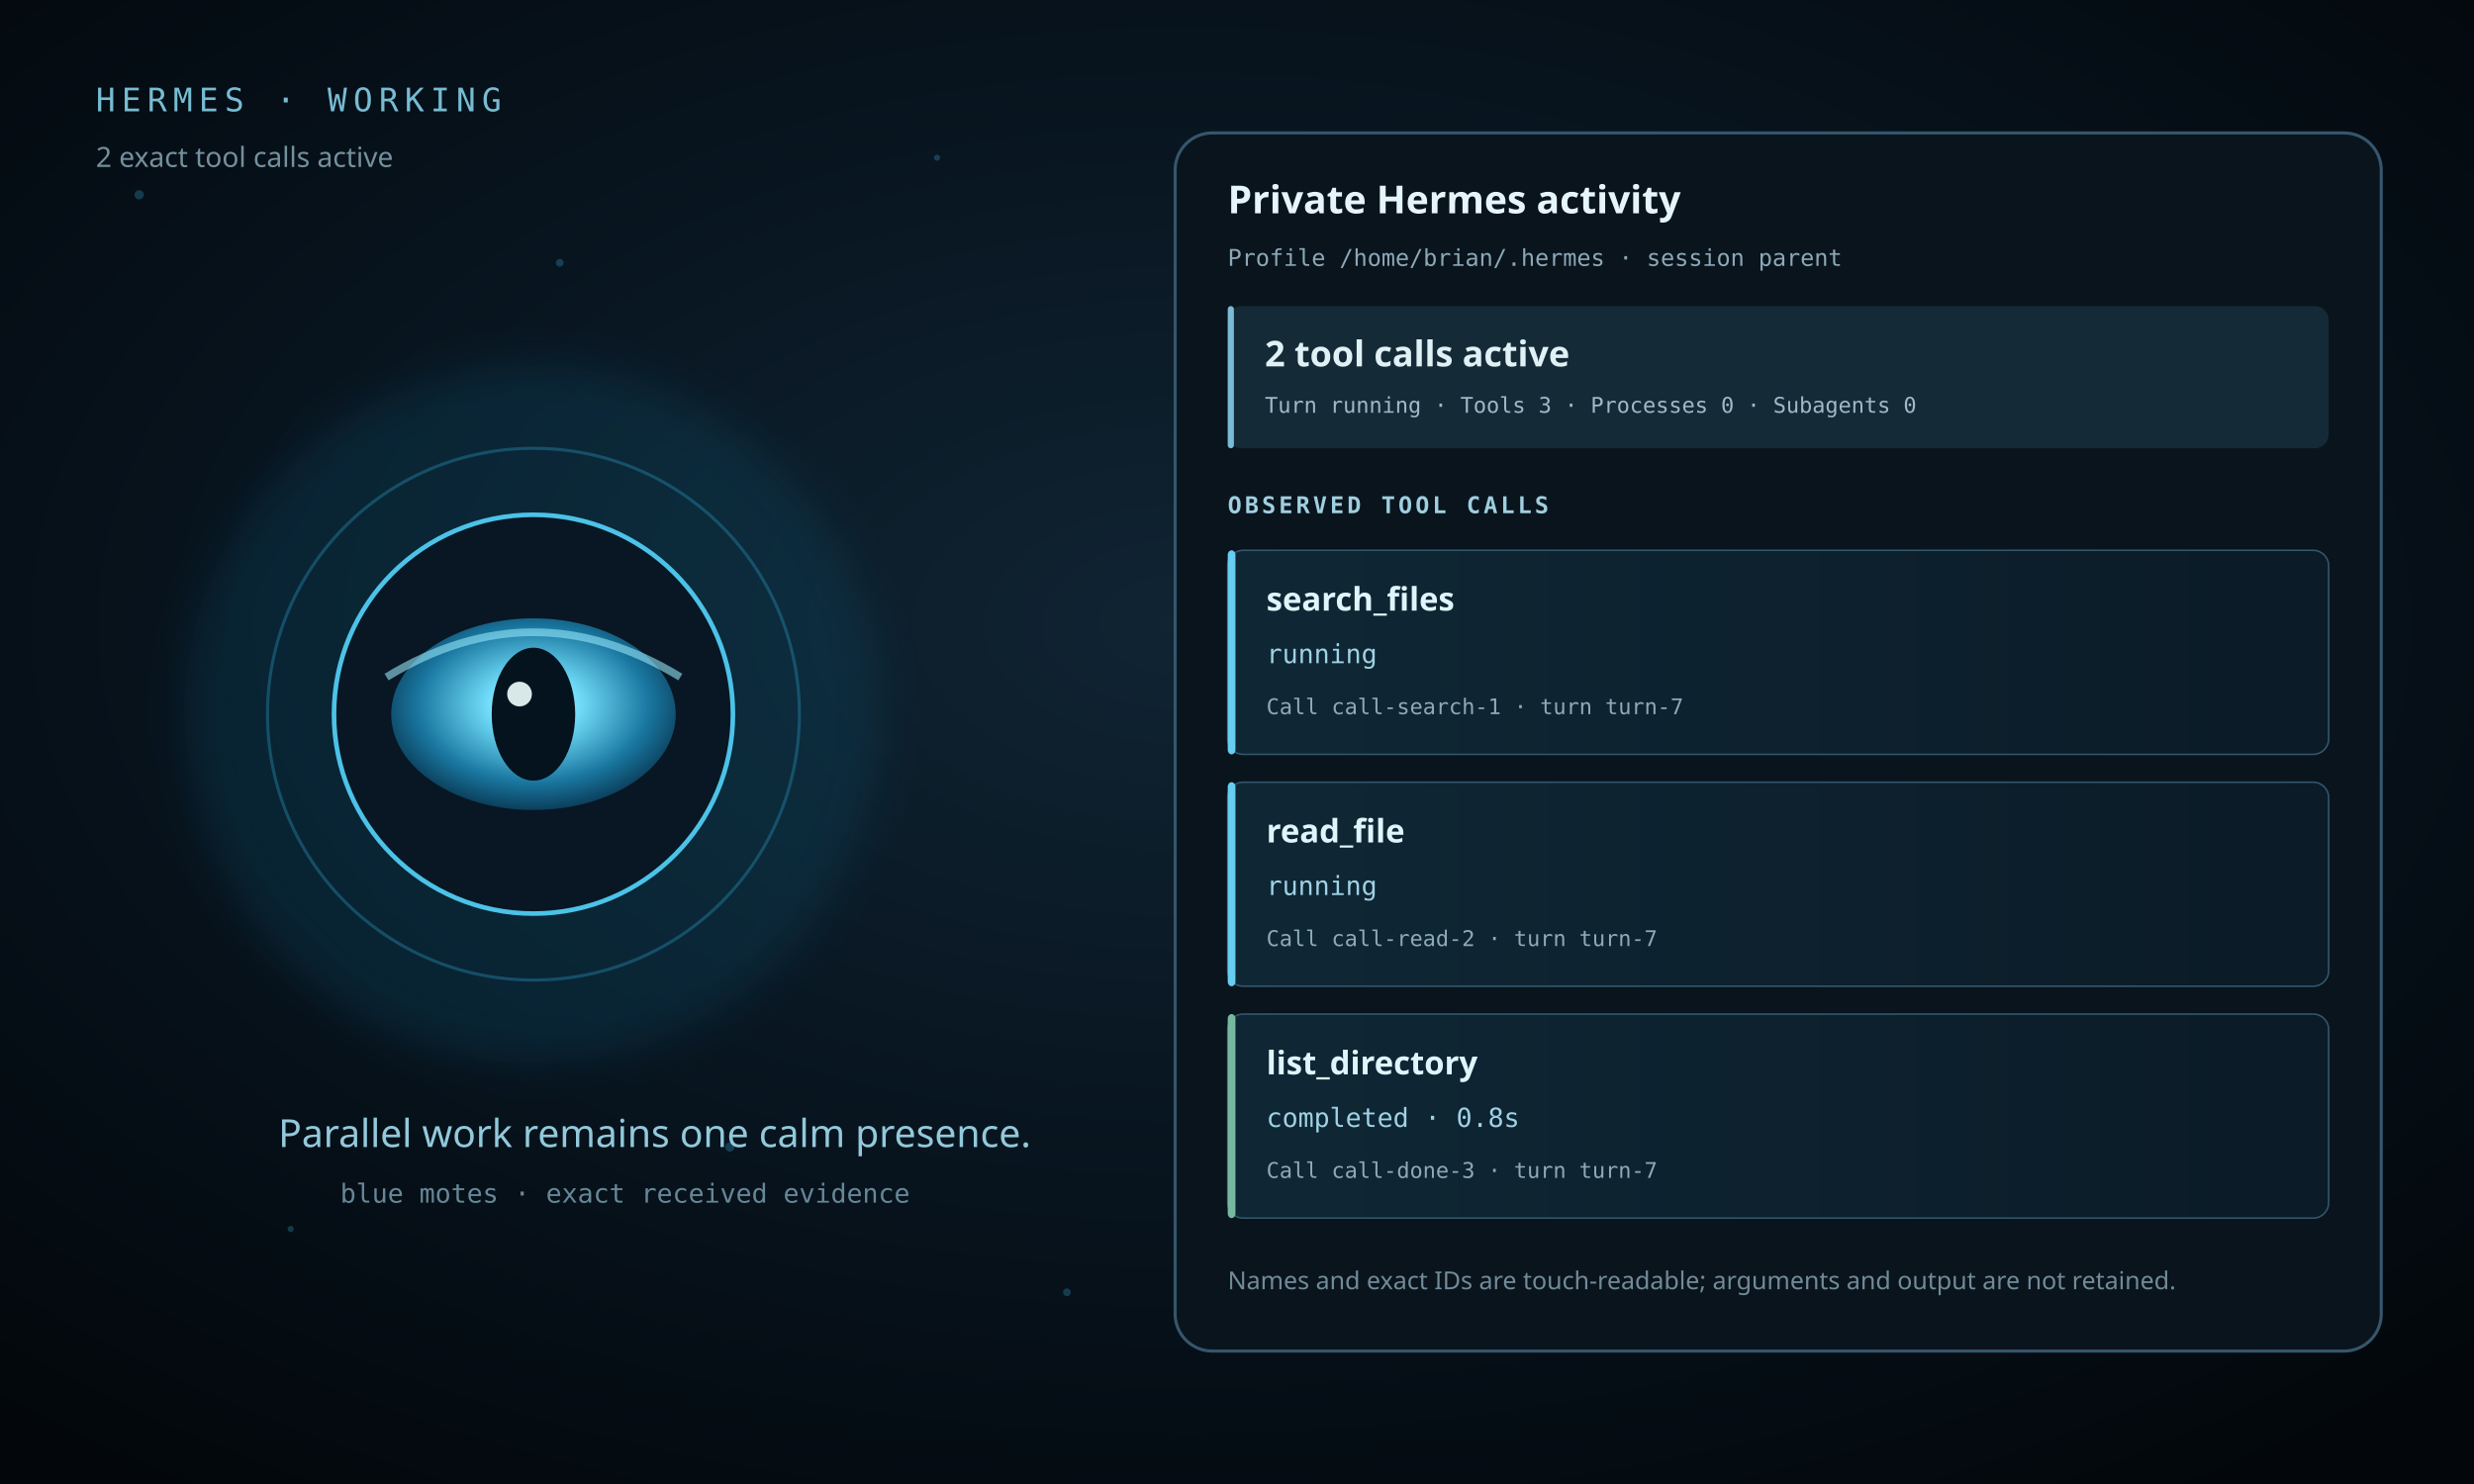
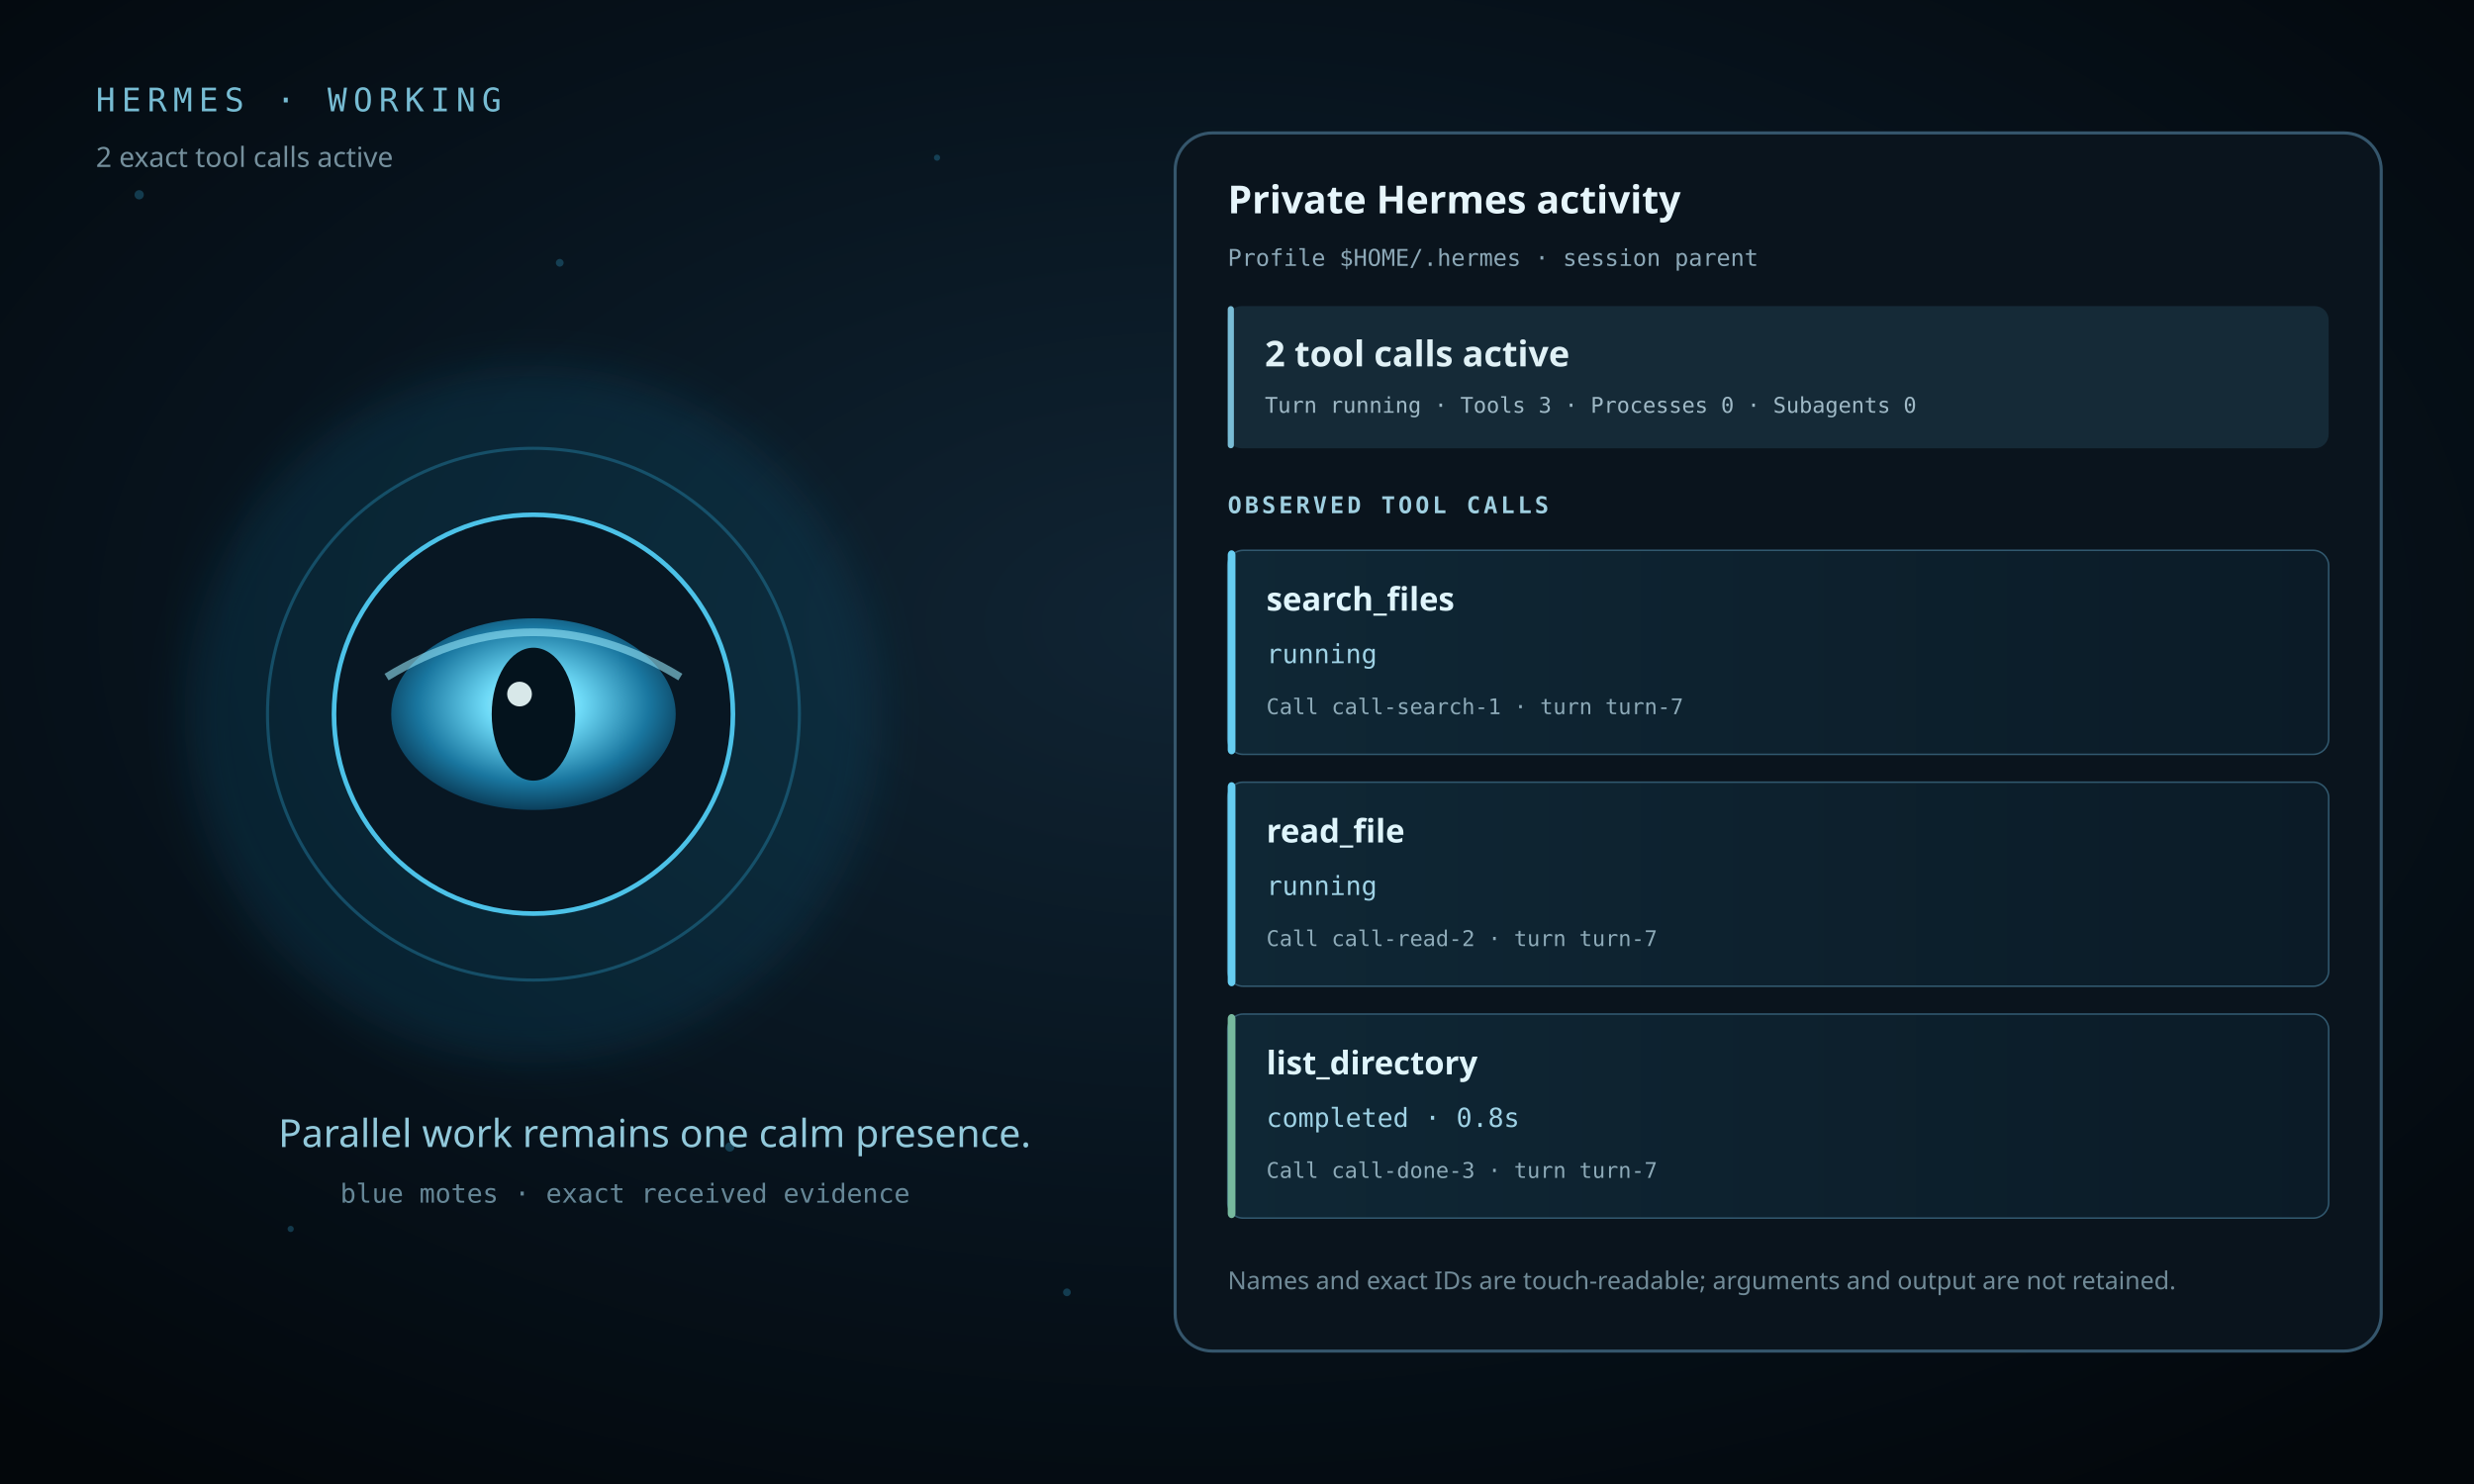
<svg xmlns="http://www.w3.org/2000/svg" width="1600" height="960" viewBox="0 0 1600 960" role="img" aria-labelledby="title desc">
  <defs>
    <radialGradient id="bg" cx="48%" cy="42%" r="72%">
      <stop offset="0" stop-color="#102433" />
      <stop offset=".55" stop-color="#07131d" />
      <stop offset="1" stop-color="#03070b" />
    </radialGradient>
    <radialGradient id="eye" cx="50%" cy="45%" r="60%">
      <stop offset="0" stop-color="#d9fbff" />
      <stop offset=".28" stop-color="#6edaf7" />
      <stop offset=".68" stop-color="#19769f" />
      <stop offset="1" stop-color="#062b43" />
    </radialGradient>
    <linearGradient id="card" x1="0" x2="1">
      <stop stop-color="#0f2735" />
      <stop offset="1" stop-color="#0b1b27" />
    </linearGradient>
    <filter id="glow">
      <feGaussianBlur stdDeviation="13" />
    </filter>
  </defs>
  <rect width="1600" height="960" fill="url(#bg)" />
  <g fill="#37aeda" opacity=".28">
    <circle cx="90" cy="126" r="3" />
    <circle cx="188" cy="795" r="2" />
    <circle cx="362" cy="170" r="2.5" />
    <circle cx="472" cy="742" r="3" />
    <circle cx="606" cy="102" r="2" />
    <circle cx="690" cy="836" r="2.5" />
    <circle cx="1512" cy="128" r="2.5" />
    <circle cx="1480" cy="836" r="3" />
  </g>
  <text x="62" y="72" fill="#77bcd3" font-family="ui-monospace,monospace" font-size="21" letter-spacing="4">HERMES · WORKING</text>
  <text x="62" y="108" fill="#75909d" font-family="system-ui,sans-serif" font-size="18">2 exact tool calls active</text>
  <g transform="translate(345 462)">
    <ellipse rx="225" ry="225" fill="#0c5777" opacity=".24" filter="url(#glow)" />
    <circle r="172" fill="none" stroke="#2588ad" stroke-width="2" opacity=".42" />
    <circle r="129" fill="#081723" stroke="#4cc2e8" stroke-width="3" />
    <ellipse rx="92" ry="62" fill="url(#eye)" />
    <ellipse rx="27" ry="43" fill="#04131d" />
    <circle cx="-9" cy="-13" r="8" fill="#efffff" opacity=".9" />
    <path d="M-95-24 Q0-82 95-24" fill="none" stroke="#98e9fb" stroke-width="5" opacity=".58" />
  </g>
  <text x="180" y="742" fill="#92c9db" font-family="system-ui,sans-serif" font-size="25">Parallel work remains one calm presence.</text>
  <text x="220" y="778" fill="#668797" font-family="ui-monospace,monospace" font-size="17">blue motes · exact received evidence</text>
  <g transform="translate(760 86)">
    <rect width="780" height="788" rx="24" fill="#0a141d" stroke="#35566c" stroke-width="2" />
    <text x="34" y="52" fill="#e6f5fb" font-family="system-ui,sans-serif" font-size="25" font-weight="650">Private Hermes activity</text>
-     <text x="34" y="86" fill="#8ca8b7" font-family="ui-monospace,monospace" font-size="15">Profile /home/brian/.hermes · session parent</text>
+     <text x="34" y="86" fill="#8ca8b7" font-family="ui-monospace,monospace" font-size="15">Profile $HOME/.hermes · session parent</text>
    <rect x="34" y="112" width="712" height="92" rx="9" fill="#152a37" />
    <rect x="34" y="112" width="4" height="92" rx="2" fill="#79bcd5" />
    <text x="58" y="151" fill="#e0f1f6" font-family="system-ui,sans-serif" font-size="23" font-weight="600">2 tool calls active</text>
    <text x="58" y="181" fill="#9fb9c6" font-family="ui-monospace,monospace" font-size="14">Turn running · Tools 3 · Processes 0 · Subagents 0</text>
    <text x="34" y="246" fill="#9fcfe0" font-family="ui-monospace,monospace" font-size="15" font-weight="700" letter-spacing="2">OBSERVED TOOL CALLS</text>
    <g transform="translate(34 270)">
      <rect width="712" height="132" rx="10" fill="url(#card)" stroke="#31586e" />
      <rect width="5" height="132" rx="3" fill="#67cdf1" />
      <text x="25" y="39" fill="#dff5fc" font-family="system-ui,sans-serif" font-size="21" font-weight="650">search_files</text>
      <text x="25" y="73" fill="#9fd2e5" font-family="ui-monospace,monospace" font-size="17">running</text>
      <text x="25" y="106" fill="#8daab8" font-family="ui-monospace,monospace" font-size="14">Call call-search-1 · turn turn-7</text>
    </g>
    <g transform="translate(34 420)">
      <rect width="712" height="132" rx="10" fill="url(#card)" stroke="#31586e" />
      <rect width="5" height="132" rx="3" fill="#67cdf1" />
      <text x="25" y="39" fill="#dff5fc" font-family="system-ui,sans-serif" font-size="21" font-weight="650">read_file</text>
      <text x="25" y="73" fill="#9fd2e5" font-family="ui-monospace,monospace" font-size="17">running</text>
      <text x="25" y="106" fill="#8daab8" font-family="ui-monospace,monospace" font-size="14">Call call-read-2 · turn turn-7</text>
    </g>
    <g transform="translate(34 570)">
      <rect width="712" height="132" rx="10" fill="url(#card)" stroke="#31586e" />
      <rect width="5" height="132" rx="3" fill="#77b99e" />
      <text x="25" y="39" fill="#dff5fc" font-family="system-ui,sans-serif" font-size="21" font-weight="650">list_directory</text>
      <text x="25" y="73" fill="#9fd2e5" font-family="ui-monospace,monospace" font-size="17">completed · 0.8s</text>
      <text x="25" y="106" fill="#8daab8" font-family="ui-monospace,monospace" font-size="14">Call call-done-3 · turn turn-7</text>
    </g>
    <text x="34" y="748" fill="#718b98" font-family="system-ui,sans-serif" font-size="16">Names and exact IDs are touch-readable; arguments and output are not retained.</text>
  </g>
</svg>
